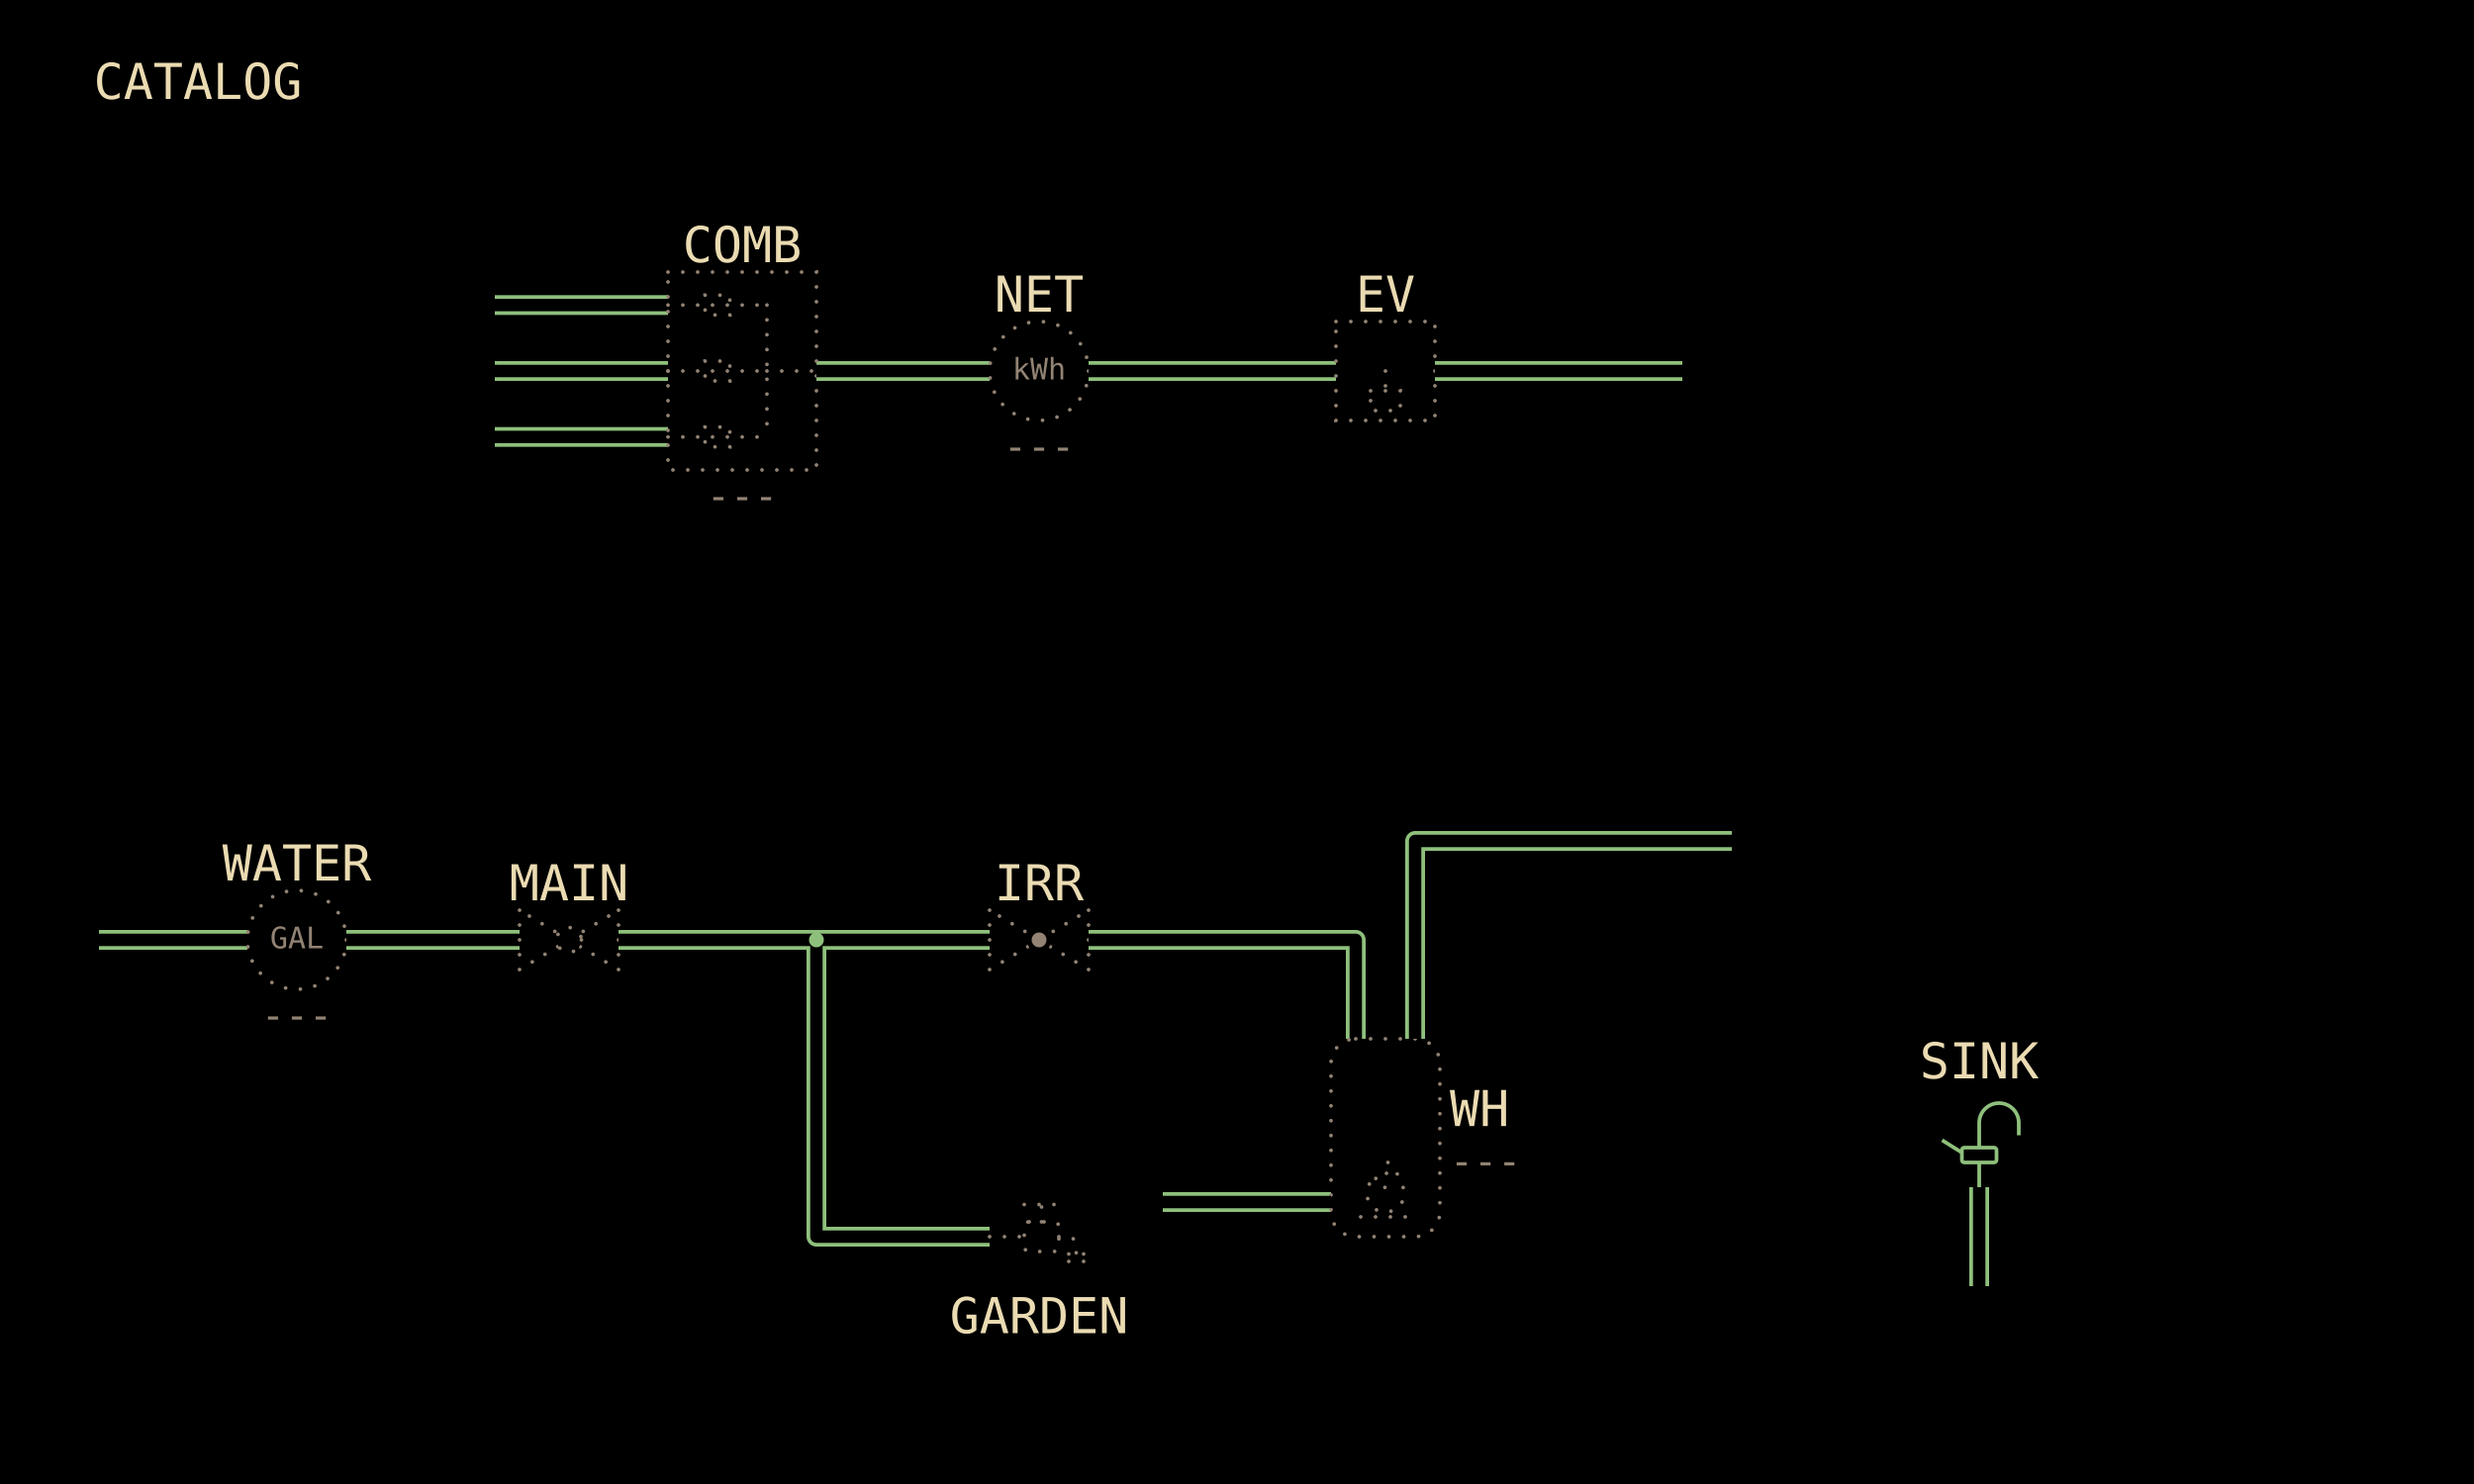
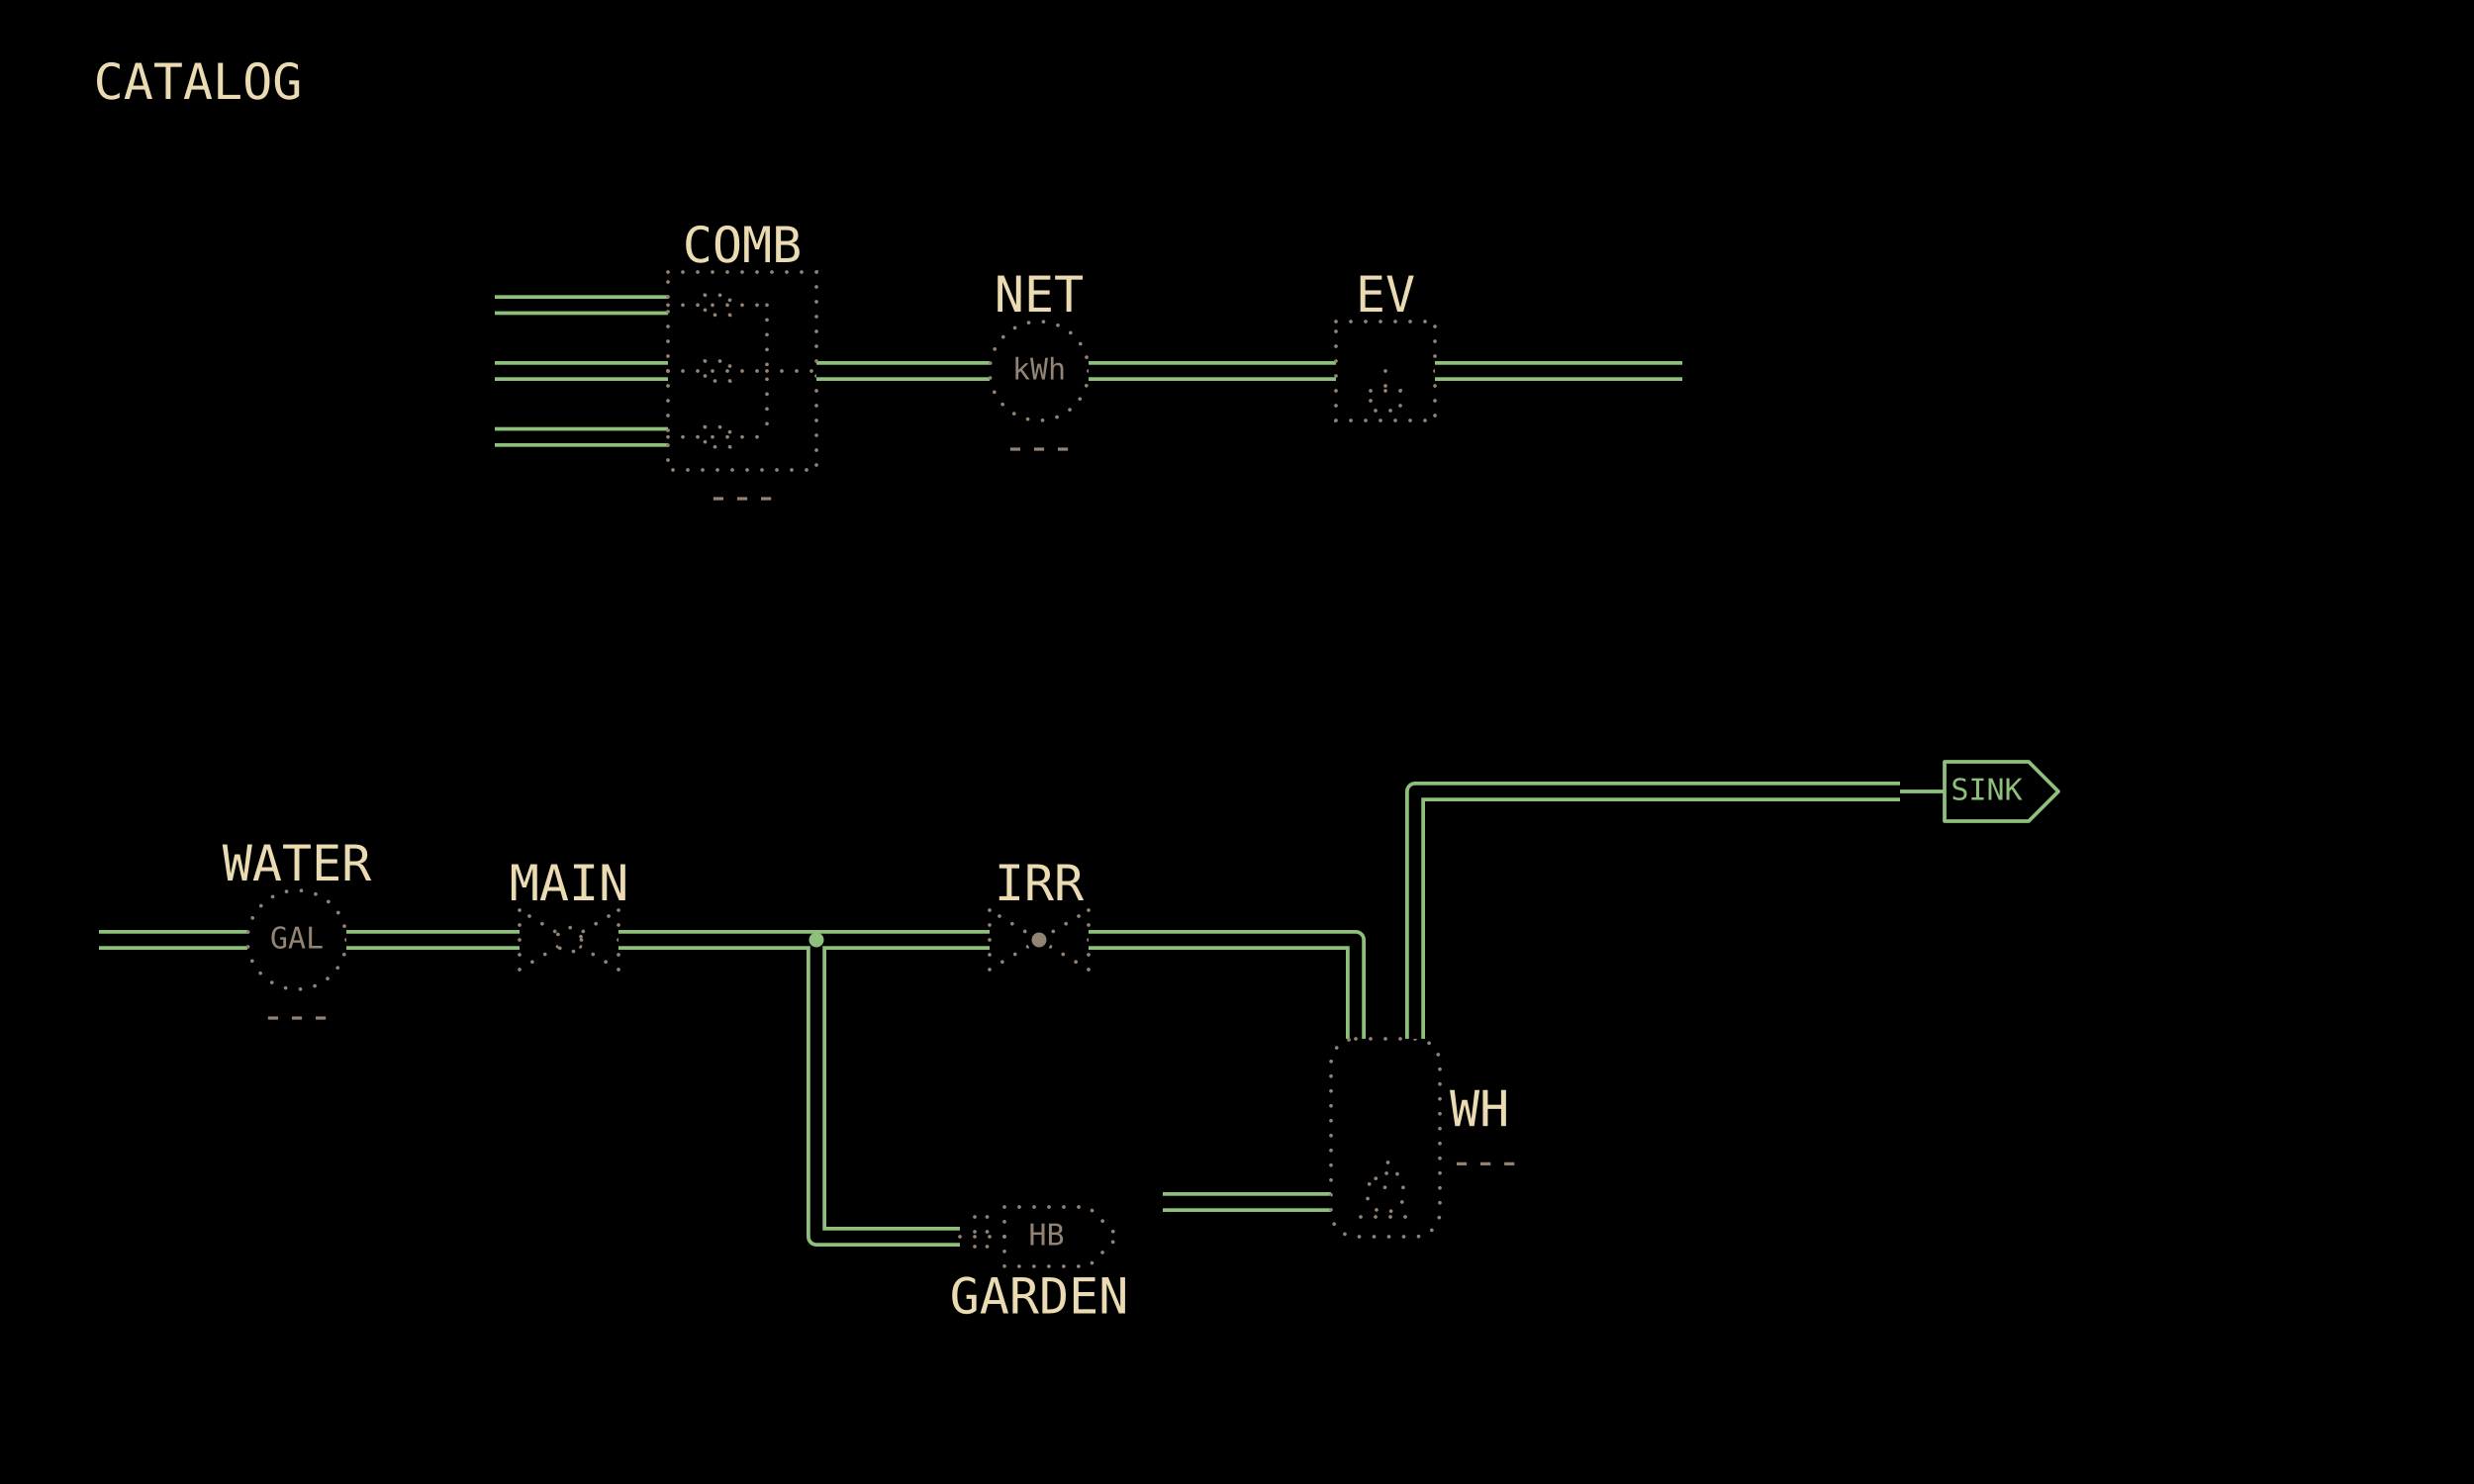
<svg xmlns="http://www.w3.org/2000/svg" viewBox="0 0 1000 600" width="1280" height="768" data-page="catalog" data-theme="mirror">
  <rect x="0" y="0" width="1000" height="600" fill="#000000" />
  <g id="casings">
    <g data-for="branch_a">
      <polyline points="200,123.33 200,123.33 270,123.33" fill="none" stroke="#8ec07c" stroke-width="8" stroke-linejoin="round" />
    </g>
    <g data-for="branch_b">
      <polyline points="200,150 270,150" fill="none" stroke="#8ec07c" stroke-width="8" stroke-linejoin="round" />
    </g>
    <g data-for="branch_c">
      <polyline points="200,176.67 200,176.67 270,176.67" fill="none" stroke="#8ec07c" stroke-width="8" stroke-linejoin="round" />
    </g>
    <g data-for="to_meter">
      <polyline points="330,150 400,150" fill="none" stroke="#8ec07c" stroke-width="8" stroke-linejoin="round" />
    </g>
    <g data-for="to_circuit">
      <polyline points="440,150 540,150" fill="none" stroke="#8ec07c" stroke-width="8" stroke-linejoin="round" />
    </g>
    <g data-for="to_load">
      <polyline points="580,150 680,150" fill="none" stroke="#8ec07c" stroke-width="8" stroke-linejoin="round" />
    </g>
    <g data-for="service">
      <polyline points="40,380 100,380" fill="none" stroke="#8ec07c" stroke-width="8" stroke-linejoin="round" />
    </g>
    <g data-for="to_main">
      <polyline points="140,380 210,380" fill="none" stroke="#8ec07c" stroke-width="8" stroke-linejoin="round" />
    </g>
    <g data-for="to_branch">
      <polyline points="250,380 330,380" fill="none" stroke="#8ec07c" stroke-width="8" stroke-linejoin="round" />
    </g>
    <g data-for="to_irrigation">
      <polyline points="330,380 400,380" fill="none" stroke="#8ec07c" stroke-width="8" stroke-linejoin="round" />
    </g>
    <g data-for="to_heater">
      <polyline points="440,380 548,380 548,420" fill="none" stroke="#8ec07c" stroke-width="8" stroke-linejoin="round" />
    </g>
    <g data-for="gas">
      <polyline points="470,486 538,486" fill="none" stroke="#8ec07c" stroke-width="8" stroke-linejoin="round" />
    </g>
    <g data-for="hot">
-       <polyline points="572,420 572,340 700,340" fill="none" stroke="#8ec07c" stroke-width="8" stroke-linejoin="round" />
+       <polyline points="572,420 572,320 768,320" fill="none" stroke="#8ec07c" stroke-width="8" stroke-linejoin="round" />
    </g>
    <g data-for="to_garden">
-       <polyline points="330,380 330,500 400,500" fill="none" stroke="#8ec07c" stroke-width="8" stroke-linejoin="round" />
-     </g>
-     <g data-for="to_sink">
-       <polyline points="800,520 800,480" fill="none" stroke="#8ec07c" stroke-width="8" stroke-linejoin="round" />
+       <polyline points="330,380 330,500 388,500" fill="none" stroke="#8ec07c" stroke-width="8" stroke-linejoin="round" />
    </g>
  </g>
  <g id="title">
    <text x="80" y="40" text-anchor="middle" font-family="DejaVu Sans Mono, monospace" font-size="20" fill="#ebdbb2">CATALOG</text>
  </g>
  <g id="branch_a">
    <polyline points="200,123.33 200,123.33 270,123.33" fill="none" stroke="#000000" stroke-width="5" stroke-linejoin="round" />
  </g>
  <g id="branch_b">
    <polyline points="200,150 270,150" fill="none" stroke="#000000" stroke-width="5" stroke-linejoin="round" />
  </g>
  <g id="branch_c">
    <polyline points="200,176.67 200,176.67 270,176.67" fill="none" stroke="#000000" stroke-width="5" stroke-linejoin="round" />
  </g>
  <g id="combiner">
    <rect x="270" y="110" width="60" height="80" fill="none" stroke="#928374" stroke-width="1.5" stroke-dasharray="0 6" stroke-linecap="round" />
    <line x1="270" y1="123.33" x2="310" y2="123.33" stroke="#928374" stroke-width="1.5" stroke-dasharray="0 6" stroke-linecap="round" />
    <rect x="285" y="119.33" width="10" height="8" fill="none" stroke="#928374" stroke-width="1.5" stroke-dasharray="0 6" stroke-linecap="round" />
    <line x1="270" y1="150" x2="310" y2="150" stroke="#928374" stroke-width="1.5" stroke-dasharray="0 6" stroke-linecap="round" />
    <rect x="285" y="146" width="10" height="8" fill="none" stroke="#928374" stroke-width="1.5" stroke-dasharray="0 6" stroke-linecap="round" />
    <line x1="270" y1="176.67" x2="310" y2="176.67" stroke="#928374" stroke-width="1.5" stroke-dasharray="0 6" stroke-linecap="round" />
    <rect x="285" y="172.67" width="10" height="8" fill="none" stroke="#928374" stroke-width="1.5" stroke-dasharray="0 6" stroke-linecap="round" />
    <line x1="310" y1="123.33" x2="310" y2="176.67" stroke="#928374" stroke-width="1.5" stroke-dasharray="0 6" stroke-linecap="round" />
    <line x1="310" y1="150" x2="330" y2="150" stroke="#928374" stroke-width="1.5" stroke-dasharray="0 6" stroke-linecap="round" />
    <text x="300" y="106" text-anchor="middle" font-family="DejaVu Sans Mono, monospace" font-size="20" fill="#ebdbb2">COMB</text>
    <text x="300" y="206" text-anchor="middle" font-family="DejaVu Sans Mono, monospace" font-size="16" fill="#928374">---</text>
  </g>
  <g id="to_meter">
    <polyline points="330,150 400,150" fill="none" stroke="#000000" stroke-width="5" stroke-linejoin="round" />
  </g>
  <g id="net_meter">
    <circle cx="420" cy="150" r="20" fill="none" stroke="#928374" stroke-width="1.5" stroke-dasharray="0 6" stroke-linecap="round" />
    <text x="420" y="150" text-anchor="middle" dominant-baseline="middle" font-family="DejaVu Sans Mono, monospace" font-size="12" fill="#928374">kWh</text>
    <text x="420" y="126" text-anchor="middle" font-family="DejaVu Sans Mono, monospace" font-size="20" fill="#ebdbb2">NET</text>
    <text x="420" y="186" text-anchor="middle" font-family="DejaVu Sans Mono, monospace" font-size="16" fill="#928374">---</text>
  </g>
  <g id="to_circuit">
    <polyline points="440,150 540,150" fill="none" stroke="#000000" stroke-width="5" stroke-linejoin="round" />
  </g>
  <g id="ev_circuit">
    <g>
      <rect x="540" y="130" width="40" height="40" fill="none" stroke="#928374" stroke-width="1.5" stroke-dasharray="0 6" stroke-linecap="round" />
      <line x1="560" y1="150" x2="560" y2="158" stroke="#928374" stroke-width="1.5" stroke-dasharray="0 6" stroke-linecap="round" />
      <rect x="554" y="158" width="12" height="8" fill="none" stroke="#928374" stroke-width="1.5" stroke-dasharray="0 6" stroke-linecap="round" />
    </g>
    <text x="560" y="126" text-anchor="middle" font-family="DejaVu Sans Mono, monospace" font-size="20" fill="#ebdbb2">EV</text>
  </g>
  <g id="to_load">
    <polyline points="580,150 680,150" fill="none" stroke="#000000" stroke-width="5" stroke-linejoin="round" />
  </g>
  <g id="service">
    <polyline points="40,380 100,380" fill="none" stroke="#000000" stroke-width="5" stroke-linejoin="round" />
  </g>
  <g id="water_meter">
    <circle cx="120" cy="380" r="20" fill="none" stroke="#928374" stroke-width="1.5" stroke-dasharray="0 6" stroke-linecap="round" />
    <text x="120" y="380" text-anchor="middle" dominant-baseline="middle" font-family="DejaVu Sans Mono, monospace" font-size="12" fill="#928374">GAL</text>
    <text x="120" y="356" text-anchor="middle" font-family="DejaVu Sans Mono, monospace" font-size="20" fill="#ebdbb2">WATER</text>
    <text x="120" y="416" text-anchor="middle" font-family="DejaVu Sans Mono, monospace" font-size="16" fill="#928374">---</text>
  </g>
  <g id="to_main">
    <polyline points="140,380 210,380" fill="none" stroke="#000000" stroke-width="5" stroke-linejoin="round" />
  </g>
  <g id="main_valve">
    <g>
      <polygon points="210,368 210,392 230,380" fill="none" stroke-linejoin="round" stroke="#928374" stroke-width="1.5" stroke-dasharray="0 6" stroke-linecap="round" />
      <polygon points="250,368 250,392 230,380" fill="none" stroke-linejoin="round" stroke="#928374" stroke-width="1.5" stroke-dasharray="0 6" stroke-linecap="round" />
      <circle cx="230" cy="380" r="5" fill="#000000" stroke="#928374" stroke-width="1.5" stroke-dasharray="0 6" stroke-linecap="round" />
    </g>
    <text x="230" y="364" text-anchor="middle" font-family="DejaVu Sans Mono, monospace" font-size="20" fill="#ebdbb2">MAIN</text>
  </g>
  <g id="to_branch">
    <polyline points="250,380 330,380" fill="none" stroke="#000000" stroke-width="5" stroke-linejoin="round" />
  </g>
  <g id="to_irrigation">
    <polyline points="330,380 400,380" fill="none" stroke="#000000" stroke-width="5" stroke-linejoin="round" />
  </g>
  <g id="irrigation">
    <g>
      <polygon points="400,368 400,392 420,380" fill="none" stroke-linejoin="round" stroke="#928374" stroke-width="1.5" stroke-dasharray="0 6" stroke-linecap="round" />
      <polygon points="440,368 440,392 420,380" fill="none" stroke-linejoin="round" stroke="#928374" stroke-width="1.5" stroke-dasharray="0 6" stroke-linecap="round" />
      <circle cx="420" cy="380" r="4" fill="#928374" stroke="#000000" stroke-width="2" />
    </g>
    <text x="420" y="364" text-anchor="middle" font-family="DejaVu Sans Mono, monospace" font-size="20" fill="#ebdbb2">IRR</text>
  </g>
  <g id="to_heater">
    <polyline points="440,380 548,380 548,420" fill="none" stroke="#000000" stroke-width="5" stroke-linejoin="round" />
  </g>
  <g id="heater">
    <rect x="538" y="420" width="44" height="80" rx="10" fill="none" stroke="#928374" stroke-width="1.5" stroke-dasharray="0 6" stroke-linecap="round" />
    <path d="M561 470 C569 478 569 486 564 489 Q560 491 556 489 C551 486 552 479 556 475 C556 479 558 481 560 480 C562 477 559 473 561 470 Z" fill="none" stroke-linejoin="round" stroke="#928374" stroke-width="1.5" stroke-dasharray="0 6" stroke-linecap="round" />
    <line x1="550" y1="492" x2="570" y2="492" stroke="#928374" stroke-width="1.5" stroke-dasharray="0 6" stroke-linecap="round" />
    <text x="586" y="449.6" text-anchor="start" dominant-baseline="middle" font-family="DejaVu Sans Mono, monospace" font-size="20" fill="#ebdbb2">WH</text>
    <text x="586" y="470.4" text-anchor="start" dominant-baseline="middle" font-family="DejaVu Sans Mono, monospace" font-size="16" fill="#928374">---</text>
  </g>
  <g id="gas">
    <polyline points="470,486 538,486" fill="none" stroke="#000000" stroke-width="5" stroke-linejoin="round" />
  </g>
  <g id="hot">
-     <polyline points="572,420 572,340 700,340" fill="none" stroke="#000000" stroke-width="5" stroke-linejoin="round" />
+     <polyline points="572,420 572,320 768,320" fill="none" stroke="#000000" stroke-width="5" stroke-linejoin="round" />
  </g>
  <g id="to_garden">
-     <polyline points="330,380 330,500 400,500" fill="none" stroke="#000000" stroke-width="5" stroke-linejoin="round" />
+     <polyline points="330,380 330,500 388,500" fill="none" stroke="#000000" stroke-width="5" stroke-linejoin="round" />
  </g>
  <g id="garden">
-     <line x1="400" y1="500" x2="414" y2="500" stroke="#928374" stroke-width="1.5" stroke-dasharray="0 6" stroke-linecap="round" />
-     <rect x="414" y="494" width="14" height="12" rx="2" fill="none" stroke="#928374" stroke-width="1.5" stroke-dasharray="0 6" stroke-linecap="round" />
-     <path d="M428 500 L431 500 Q435 500 435 504 L435 511" fill="none" stroke="#928374" stroke-width="1.5" stroke-dasharray="0 6" stroke-linecap="round" />
-     <line x1="432" y1="507" x2="438" y2="507" stroke="#928374" stroke-width="1.5" stroke-dasharray="0 6" stroke-linecap="round" />
-     <line x1="432" y1="510" x2="438" y2="510" stroke="#928374" stroke-width="1.5" stroke-dasharray="0 6" stroke-linecap="round" />
-     <line x1="421" y1="494" x2="421" y2="487" stroke="#928374" stroke-width="1.5" stroke-dasharray="0 6" stroke-linecap="round" />
-     <line x1="414" y1="487" x2="428" y2="487" stroke="#928374" stroke-width="1.5" stroke-dasharray="0 6" stroke-linecap="round" />
-     <text x="420" y="539" text-anchor="middle" font-family="DejaVu Sans Mono, monospace" font-size="20" fill="#ebdbb2">GARDEN</text>
-   </g>
-   <g id="to_sink">
-     <polyline points="800,520 800,480" fill="none" stroke="#000000" stroke-width="5" stroke-linejoin="round" />
+     <line x1="388" y1="500" x2="406" y2="500" stroke="#928374" stroke-width="1.5" stroke-dasharray="0 6" stroke-linecap="round" />
+     <polygon points="406,488 440,488 452,500 440,512 406,512" fill="none" stroke-linejoin="round" stroke="#928374" stroke-width="1.5" stroke-dasharray="0 6" stroke-linecap="round" />
+     <line x1="394" y1="492" x2="394" y2="508" stroke="#928374" stroke-width="1.5" stroke-dasharray="0 6" stroke-linecap="round" />
+     <line x1="399" y1="492" x2="399" y2="508" stroke="#928374" stroke-width="1.5" stroke-dasharray="0 6" stroke-linecap="round" />
+     <text x="423" y="500" text-anchor="middle" dominant-baseline="middle" font-family="DejaVu Sans Mono, monospace" font-size="12" fill="#928374">HB</text>
+     <text x="420" y="531" text-anchor="middle" font-family="DejaVu Sans Mono, monospace" font-size="20" fill="#ebdbb2">GARDEN</text>
  </g>
  <g id="sink">
-     <line x1="800" y1="480" x2="800" y2="470" stroke="#8ec07c" stroke-width="1.5" />
-     <rect x="793" y="464" width="14" height="6" rx="1" fill="none" stroke="#8ec07c" stroke-width="1.5" />
-     <path d="M800 464 L800 454 A8 8 0 0 1 816 454 L816 459" fill="none" stroke="#8ec07c" stroke-width="1.5" />
-     <line x1="793" y1="466" x2="785" y2="461" stroke="#8ec07c" stroke-width="1.5" />
-     <text x="800" y="436" text-anchor="middle" font-family="DejaVu Sans Mono, monospace" font-size="20" fill="#ebdbb2">SINK</text>
+     <line x1="768" y1="320" x2="786" y2="320" stroke="#8ec07c" stroke-width="1.5" />
+     <polygon points="786,308 820,308 832,320 820,332 786,332" fill="none" stroke-linejoin="round" stroke="#8ec07c" stroke-width="1.5" />
+     <text x="803" y="320" text-anchor="middle" dominant-baseline="middle" font-family="DejaVu Sans Mono, monospace" font-size="12" fill="#8ec07c">SINK</text>
  </g>
  <g id="branch">
    <circle cx="330" cy="380" r="3" fill="#8ec07c" />
  </g>
</svg>
